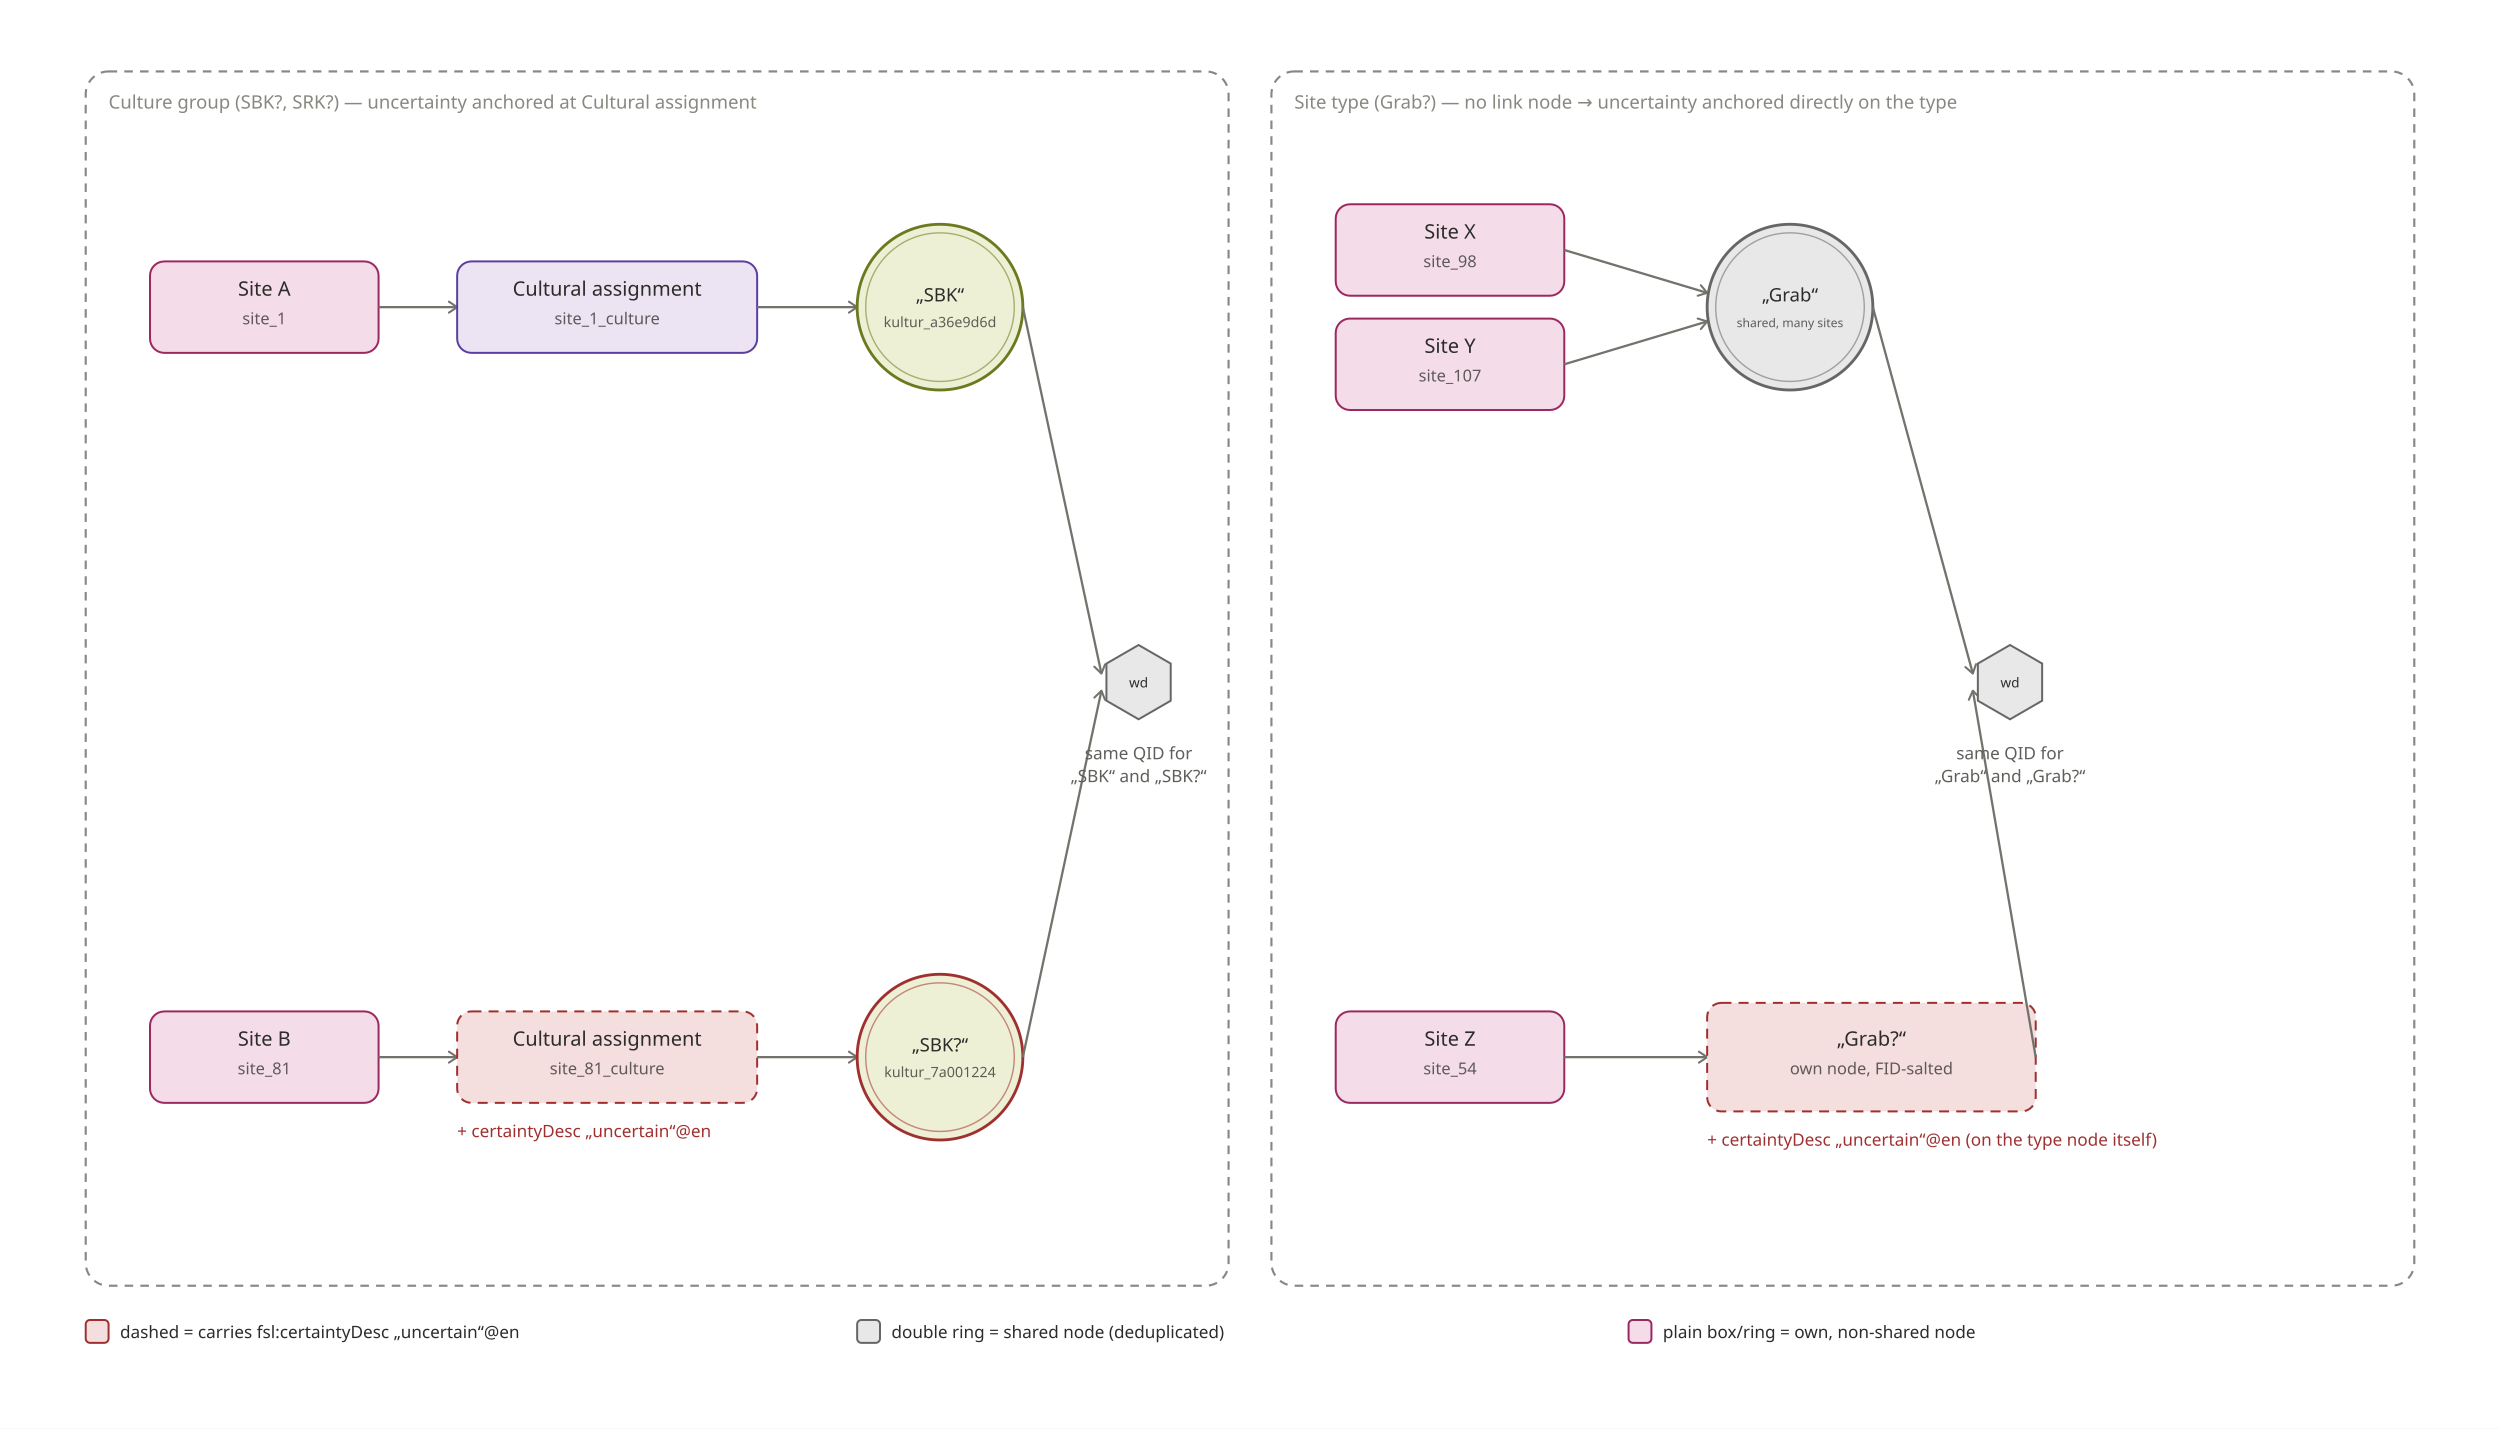
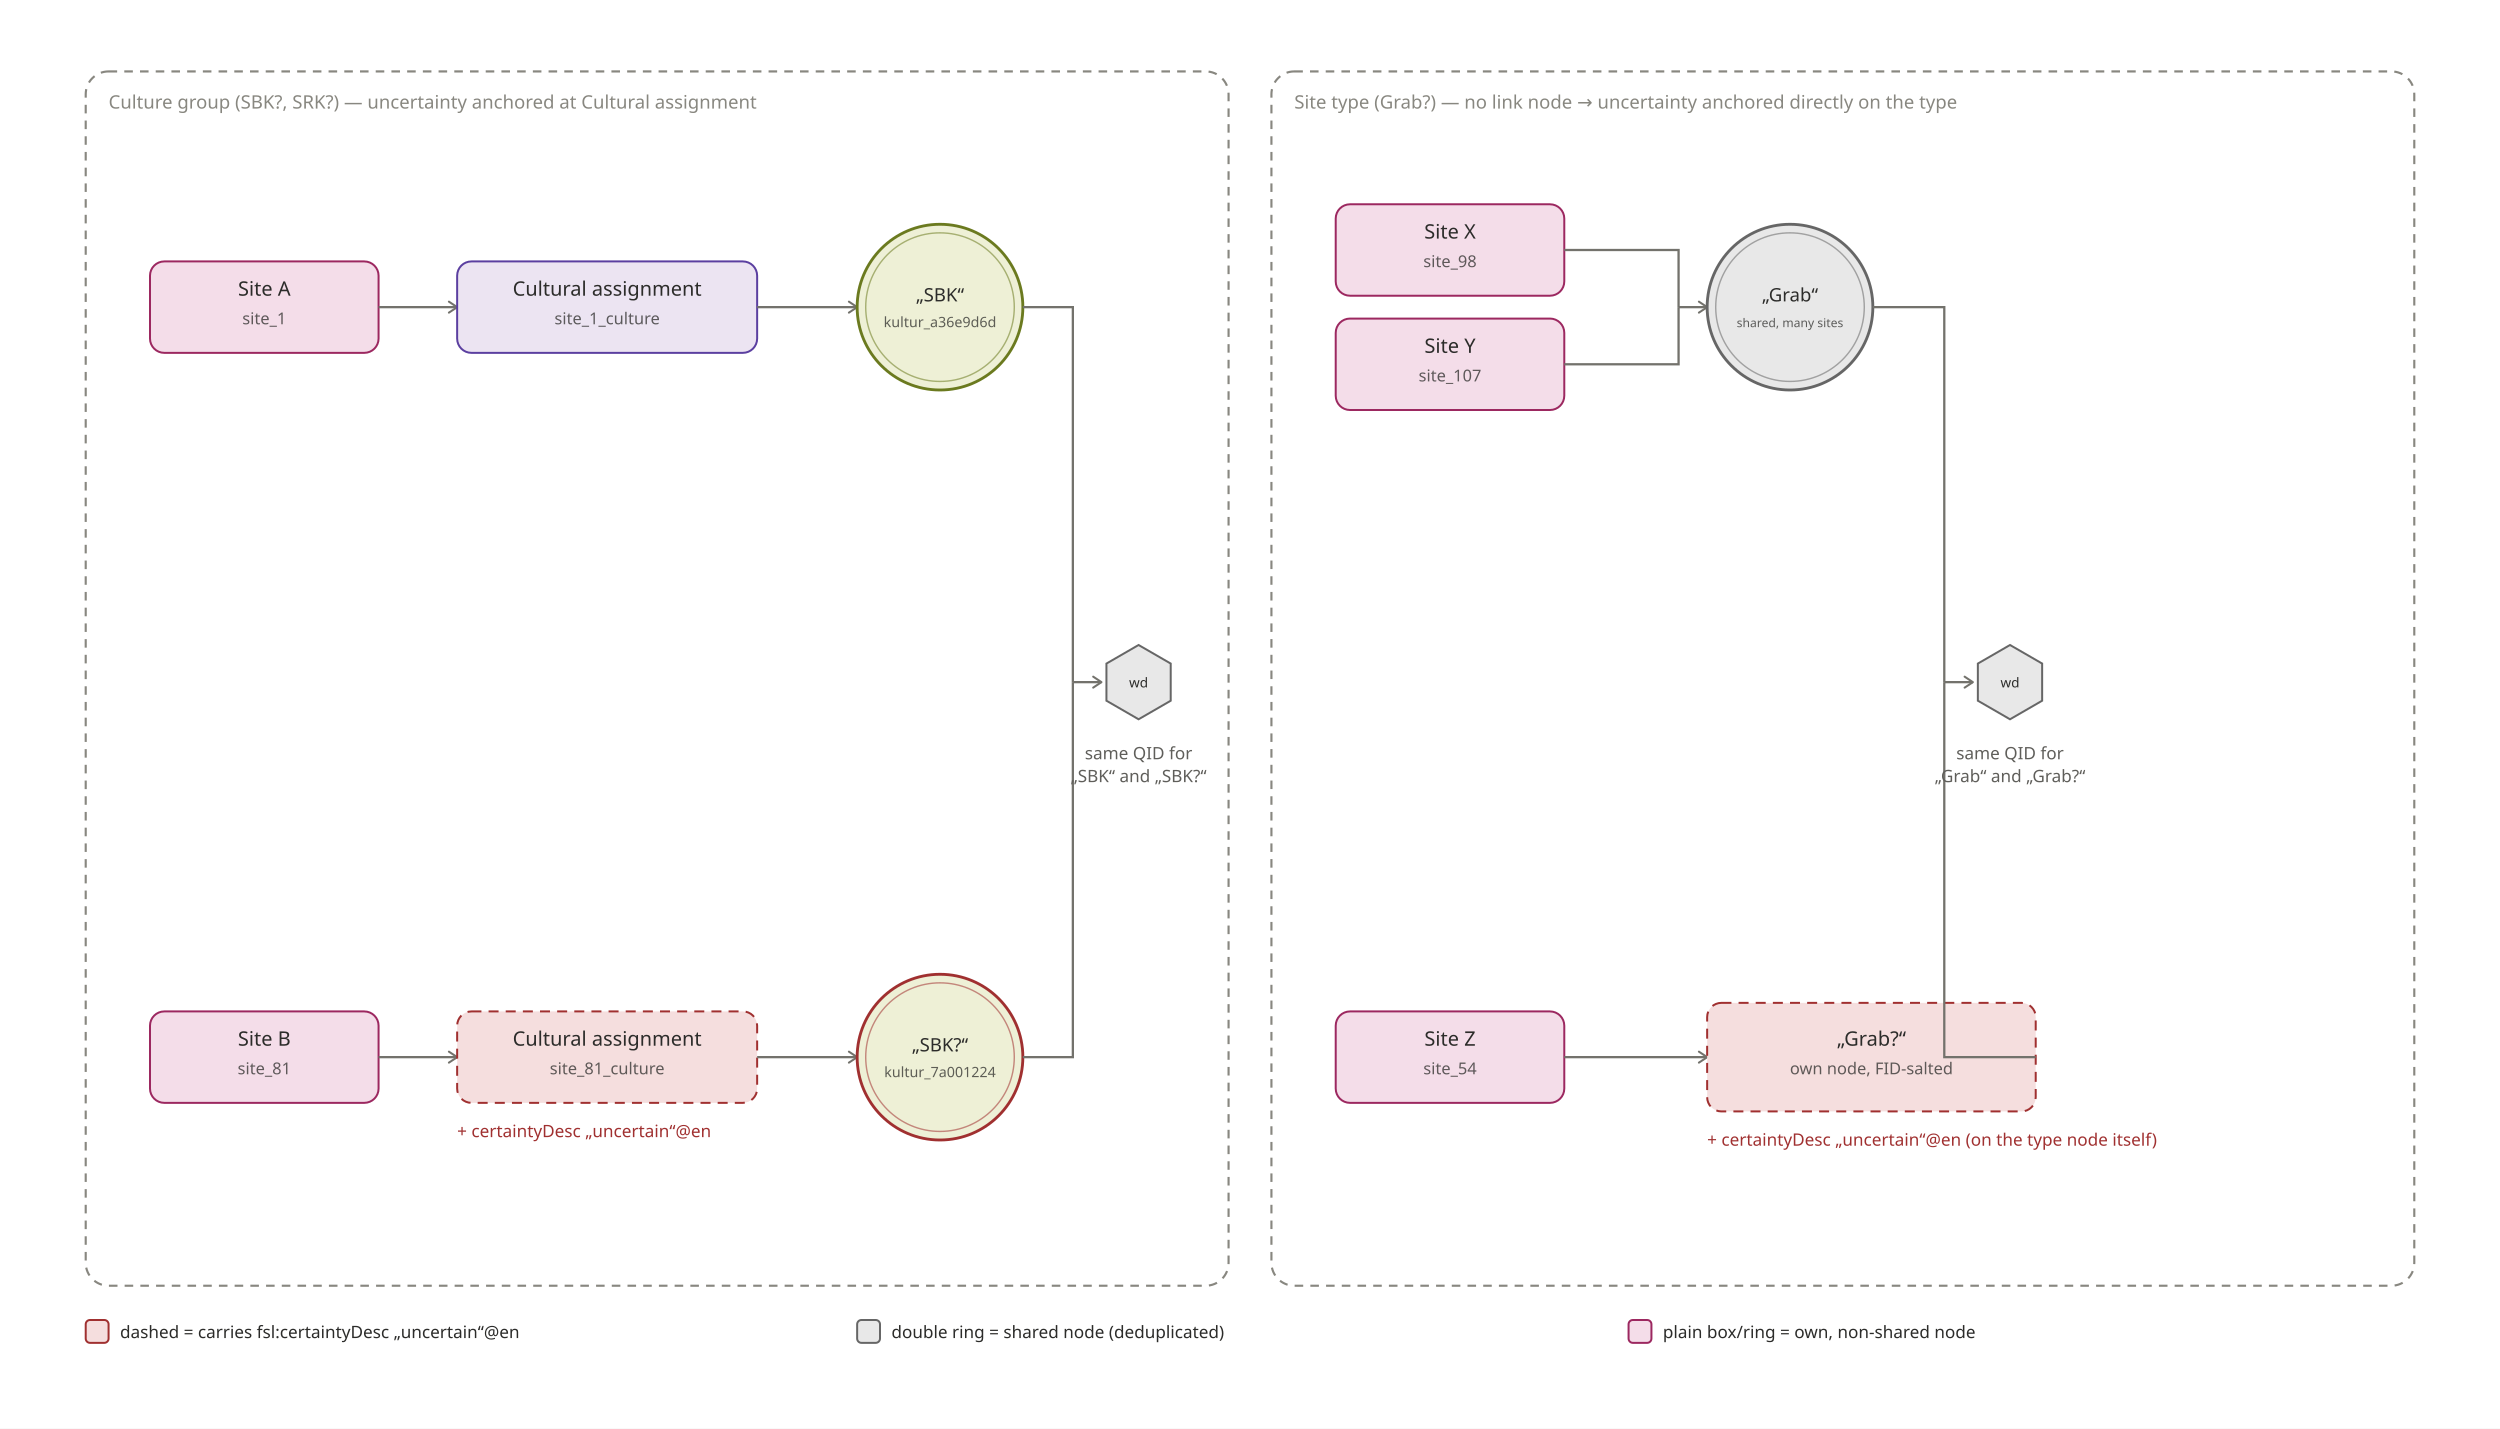
<svg xmlns="http://www.w3.org/2000/svg" width="1750" height="1000" viewBox="0 0 1750 1000" role="img">
  <rect x="0" y="0" width="1750" height="1000" fill="#ffffff" />
  <defs>
    <marker id="arrow" viewBox="0 0 10 10" refX="8" refY="5" markerWidth="6" markerHeight="6" orient="auto-start-reverse">
      <path d="M2 1L8 5L2 9" fill="none" stroke="#73726c" stroke-width="1.5" stroke-linecap="round" stroke-linejoin="round" />
    </marker>
    <marker id="arrow-uncertain" viewBox="0 0 10 10" refX="8" refY="5" markerWidth="6" markerHeight="6" orient="auto-start-reverse">
      <path d="M2 1L8 5L2 9" fill="none" stroke="#a03030" stroke-width="1.5" stroke-linecap="round" stroke-linejoin="round" />
    </marker>
  </defs>
  <rect x="60.0" y="50.0" width="800.0" height="850.0" rx="16" fill="none" stroke="#888780" stroke-width="1.5" stroke-dasharray="6 5" />
  <text x="76.0" y="76.0" font-family="Fira Sans" font-weight="500" font-size="13" fill="#888780">Culture group (SBK?, SRK?) — uncertainty anchored at Cultural assignment</text>
  <rect x="105.0" y="183.0" width="160.0" height="64.0" rx="10" fill="#f4dde9" stroke="#9c2860" stroke-width="1.4" />
  <text x="185.0" y="207.0" text-anchor="middle" font-family="Fira Sans" font-weight="500" font-size="14.0" fill="#2c2c2a">Site A</text>
  <text x="185.0" y="227.0" text-anchor="middle" font-family="Fira Sans" font-size="11.5" fill="#2c2c2a" opacity="0.75">site_1</text>
  <line x1="265.0" y1="215.0" x2="320.0" y2="215.0" stroke="#73726c" stroke-width="1.6" marker-end="url(#arrow)" />
  <rect x="320.0" y="183.0" width="210.0" height="64.0" rx="10" fill="#ece4f2" stroke="#5b3fa0" stroke-width="1.4" />
  <text x="425.0" y="207.0" text-anchor="middle" font-family="Fira Sans" font-weight="500" font-size="14.0" fill="#2c2c2a">Cultural assignment</text>
  <text x="425.0" y="227.0" text-anchor="middle" font-family="Fira Sans" font-size="11.5" fill="#2c2c2a" opacity="0.75">site_1_culture</text>
  <line x1="530.0" y1="215.0" x2="600.0" y2="215.0" stroke="#73726c" stroke-width="1.6" marker-end="url(#arrow)" />
  <circle cx="658.0" cy="215.0" r="58.0" fill="#eef0d6" stroke="#6b7a1f" stroke-width="2" />
  <circle cx="658.0" cy="215.0" r="52.0" fill="none" stroke="#6b7a1f" stroke-width="1" opacity="0.55" />
  <text x="658.0" y="211.0" text-anchor="middle" font-family="Fira Sans" font-weight="500" font-size="13.0" fill="#2c2c2a">„SBK“</text>
  <text x="658.0" y="229.0" text-anchor="middle" font-family="Fira Sans" font-size="10.0" fill="#2c2c2a" opacity="0.75">kultur_a36e9d6d</text>
  <rect x="105.0" y="708.0" width="160.0" height="64.0" rx="10" fill="#f4dde9" stroke="#9c2860" stroke-width="1.4" />
  <text x="185.0" y="732.0" text-anchor="middle" font-family="Fira Sans" font-weight="500" font-size="14.0" fill="#2c2c2a">Site B</text>
  <text x="185.0" y="752.0" text-anchor="middle" font-family="Fira Sans" font-size="11.5" fill="#2c2c2a" opacity="0.75">site_81</text>
  <line x1="265.0" y1="740.0" x2="320.0" y2="740.0" stroke="#73726c" stroke-width="1.6" marker-end="url(#arrow)" />
  <rect x="320.0" y="708.0" width="210.0" height="64.0" rx="10" fill="#f5dede" stroke="#a03030" stroke-width="1.4" stroke-dasharray="7 5" />
  <text x="425.0" y="732.0" text-anchor="middle" font-family="Fira Sans" font-weight="500" font-size="14.0" fill="#2c2c2a">Cultural assignment</text>
  <text x="425.0" y="752.0" text-anchor="middle" font-family="Fira Sans" font-size="11.5" fill="#2c2c2a" opacity="0.75">site_81_culture</text>
  <text x="320.0" y="796.0" font-family="Fira Sans" font-size="12" fill="#a03030">+ certaintyDesc „uncertain“@en</text>
  <line x1="530.0" y1="740.0" x2="600.0" y2="740.0" stroke="#73726c" stroke-width="1.6" marker-end="url(#arrow)" />
  <circle cx="658.0" cy="740.0" r="58.0" fill="#eef0d6" stroke="#a03030" stroke-width="2" />
  <circle cx="658.0" cy="740.0" r="52.0" fill="none" stroke="#a03030" stroke-width="1" opacity="0.55" />
  <text x="658.0" y="736.0" text-anchor="middle" font-family="Fira Sans" font-weight="500" font-size="13.0" fill="#2c2c2a">„SBK?“</text>
  <text x="658.0" y="754.0" text-anchor="middle" font-family="Fira Sans" font-size="10.0" fill="#2c2c2a" opacity="0.75">kultur_7a001224</text>
-   <line x1="716.0" y1="215.0" x2="771.0" y2="471.5" stroke="#73726c" stroke-width="1.6" marker-end="url(#arrow)" />
-   <line x1="716.0" y1="740.0" x2="771.0" y2="483.5" stroke="#73726c" stroke-width="1.6" marker-end="url(#arrow)" />
+   <path d="M 716.0 215.0 L 751.0 215.0 L 751.0 477.5" fill="none" stroke="#73726c" stroke-width="1.6" />
+   <path d="M 716.0 740.0 L 751.0 740.0 L 751.0 477.5" fill="none" stroke="#73726c" stroke-width="1.6" />
+   <line x1="751.0" y1="477.5" x2="771.0" y2="477.5" stroke="#73726c" stroke-width="1.6" marker-end="url(#arrow)" />
  <polygon points="819.5,490.5 797.0,503.5 774.5,490.5 774.5,464.5 797.0,451.5 819.5,464.5" fill="#e8e8e8" stroke="#666666" stroke-width="1.4" />
  <text x="797.0" y="477.5" text-anchor="middle" dominant-baseline="central" font-family="Fira Sans" font-weight="500" font-size="9.5" fill="#2c2c2a">wd</text>
  <text x="797.0" y="531.5" text-anchor="middle" font-family="Fira Sans" font-size="12" fill="#5f5e5a">same QID for</text>
  <text x="797.0" y="547.5" text-anchor="middle" font-family="Fira Sans" font-size="12" fill="#5f5e5a">„SBK“ and „SBK?“</text>
  <rect x="890.0" y="50.0" width="800.0" height="850.0" rx="16" fill="none" stroke="#888780" stroke-width="1.5" stroke-dasharray="6 5" />
  <text x="906.0" y="76.0" font-family="Fira Sans" font-weight="500" font-size="13" fill="#888780">Site type (Grab?) — no link node → uncertainty anchored directly on the type</text>
  <rect x="935.0" y="143.0" width="160.0" height="64.0" rx="10" fill="#f4dde9" stroke="#9c2860" stroke-width="1.4" />
  <text x="1015.0" y="167.0" text-anchor="middle" font-family="Fira Sans" font-weight="500" font-size="14.0" fill="#2c2c2a">Site X</text>
  <text x="1015.0" y="187.0" text-anchor="middle" font-family="Fira Sans" font-size="11.5" fill="#2c2c2a" opacity="0.75">site_98</text>
  <rect x="935.0" y="223.0" width="160.0" height="64.0" rx="10" fill="#f4dde9" stroke="#9c2860" stroke-width="1.4" />
  <text x="1015.0" y="247.0" text-anchor="middle" font-family="Fira Sans" font-weight="500" font-size="14.0" fill="#2c2c2a">Site Y</text>
  <text x="1015.0" y="267.0" text-anchor="middle" font-family="Fira Sans" font-size="11.5" fill="#2c2c2a" opacity="0.75">site_107</text>
-   <line x1="1095.0" y1="175.0" x2="1195.0" y2="205.0" stroke="#73726c" stroke-width="1.6" marker-end="url(#arrow)" />
-   <line x1="1095.0" y1="255.0" x2="1195.0" y2="225.0" stroke="#73726c" stroke-width="1.6" marker-end="url(#arrow)" />
+   <path d="M 1095.0 175.0 L 1175.0 175.0 L 1175.0 215.0" fill="none" stroke="#73726c" stroke-width="1.6" />
+   <path d="M 1095.0 255.0 L 1175.0 255.0 L 1175.0 215.0" fill="none" stroke="#73726c" stroke-width="1.6" />
+   <line x1="1175.0" y1="215.0" x2="1195.0" y2="215.0" stroke="#73726c" stroke-width="1.6" marker-end="url(#arrow)" />
  <circle cx="1253.0" cy="215.0" r="58.0" fill="#e8e8e8" stroke="#666666" stroke-width="2" />
  <circle cx="1253.0" cy="215.0" r="52.0" fill="none" stroke="#666666" stroke-width="1" opacity="0.55" />
  <text x="1253.0" y="211.0" text-anchor="middle" font-family="Fira Sans" font-weight="500" font-size="13.0" fill="#2c2c2a">„Grab“</text>
  <text x="1253.0" y="229.0" text-anchor="middle" font-family="Fira Sans" font-size="8.5" fill="#2c2c2a" opacity="0.75">shared, many sites</text>
  <rect x="935.0" y="708.0" width="160.0" height="64.0" rx="10" fill="#f4dde9" stroke="#9c2860" stroke-width="1.4" />
  <text x="1015.0" y="732.0" text-anchor="middle" font-family="Fira Sans" font-weight="500" font-size="14.0" fill="#2c2c2a">Site Z</text>
  <text x="1015.0" y="752.0" text-anchor="middle" font-family="Fira Sans" font-size="11.5" fill="#2c2c2a" opacity="0.75">site_54</text>
  <line x1="1095.0" y1="740.0" x2="1195.0" y2="740.0" stroke="#73726c" stroke-width="1.6" marker-end="url(#arrow)" />
  <rect x="1195.0" y="702.0" width="230.0" height="76.0" rx="10" fill="#f5dede" stroke="#a03030" stroke-width="1.4" stroke-dasharray="7 5" />
  <text x="1310.0" y="732.0" text-anchor="middle" font-family="Fira Sans" font-weight="500" font-size="14.0" fill="#2c2c2a">„Grab?“</text>
  <text x="1310.0" y="752.0" text-anchor="middle" font-family="Fira Sans" font-size="11.5" fill="#2c2c2a" opacity="0.75">own node, FID-salted</text>
  <text x="1195.0" y="802.0" font-family="Fira Sans" font-size="12" fill="#a03030">+ certaintyDesc „uncertain“@en (on the type node itself)</text>
-   <line x1="1311.0" y1="215.0" x2="1381.0" y2="471.5" stroke="#73726c" stroke-width="1.6" marker-end="url(#arrow)" />
-   <line x1="1425.0" y1="740.0" x2="1381.0" y2="483.5" stroke="#73726c" stroke-width="1.6" marker-end="url(#arrow)" />
+   <path d="M 1311.0 215.0 L 1361.0 215.0 L 1361.0 477.5" fill="none" stroke="#73726c" stroke-width="1.6" />
+   <path d="M 1425.0 740.0 L 1361.0 740.0 L 1361.0 477.5" fill="none" stroke="#73726c" stroke-width="1.6" />
+   <line x1="1361.0" y1="477.5" x2="1381.0" y2="477.5" stroke="#73726c" stroke-width="1.6" marker-end="url(#arrow)" />
  <polygon points="1429.5,490.5 1407.0,503.5 1384.5,490.5 1384.5,464.5 1407.0,451.5 1429.5,464.5" fill="#e8e8e8" stroke="#666666" stroke-width="1.4" />
  <text x="1407.0" y="477.5" text-anchor="middle" dominant-baseline="central" font-family="Fira Sans" font-weight="500" font-size="9.5" fill="#2c2c2a">wd</text>
  <text x="1407.0" y="531.5" text-anchor="middle" font-family="Fira Sans" font-size="12" fill="#5f5e5a">same QID for</text>
  <text x="1407.0" y="547.5" text-anchor="middle" font-family="Fira Sans" font-size="12" fill="#5f5e5a">„Grab“ and „Grab?“</text>
  <rect x="60.0" y="924.0" width="16" height="16" rx="3" fill="#f5dede" stroke="#a03030" stroke-width="1.4" />
  <text x="84.0" y="932.0" dominant-baseline="central" font-family="Fira Sans" font-size="12" fill="#2c2c2a">dashed = carries fsl:certaintyDesc „uncertain“@en</text>
  <rect x="600.0" y="924.0" width="16" height="16" rx="3" fill="#e8e8e8" stroke="#666666" stroke-width="1.4" />
  <text x="624.0" y="932.0" dominant-baseline="central" font-family="Fira Sans" font-size="12" fill="#2c2c2a">double ring = shared node (deduplicated)</text>
  <rect x="1140.0" y="924.0" width="16" height="16" rx="3" fill="#f4dde9" stroke="#9c2860" stroke-width="1.4" />
  <text x="1164.0" y="932.0" dominant-baseline="central" font-family="Fira Sans" font-size="12" fill="#2c2c2a">plain box/ring = own, non-shared node</text>
</svg>
